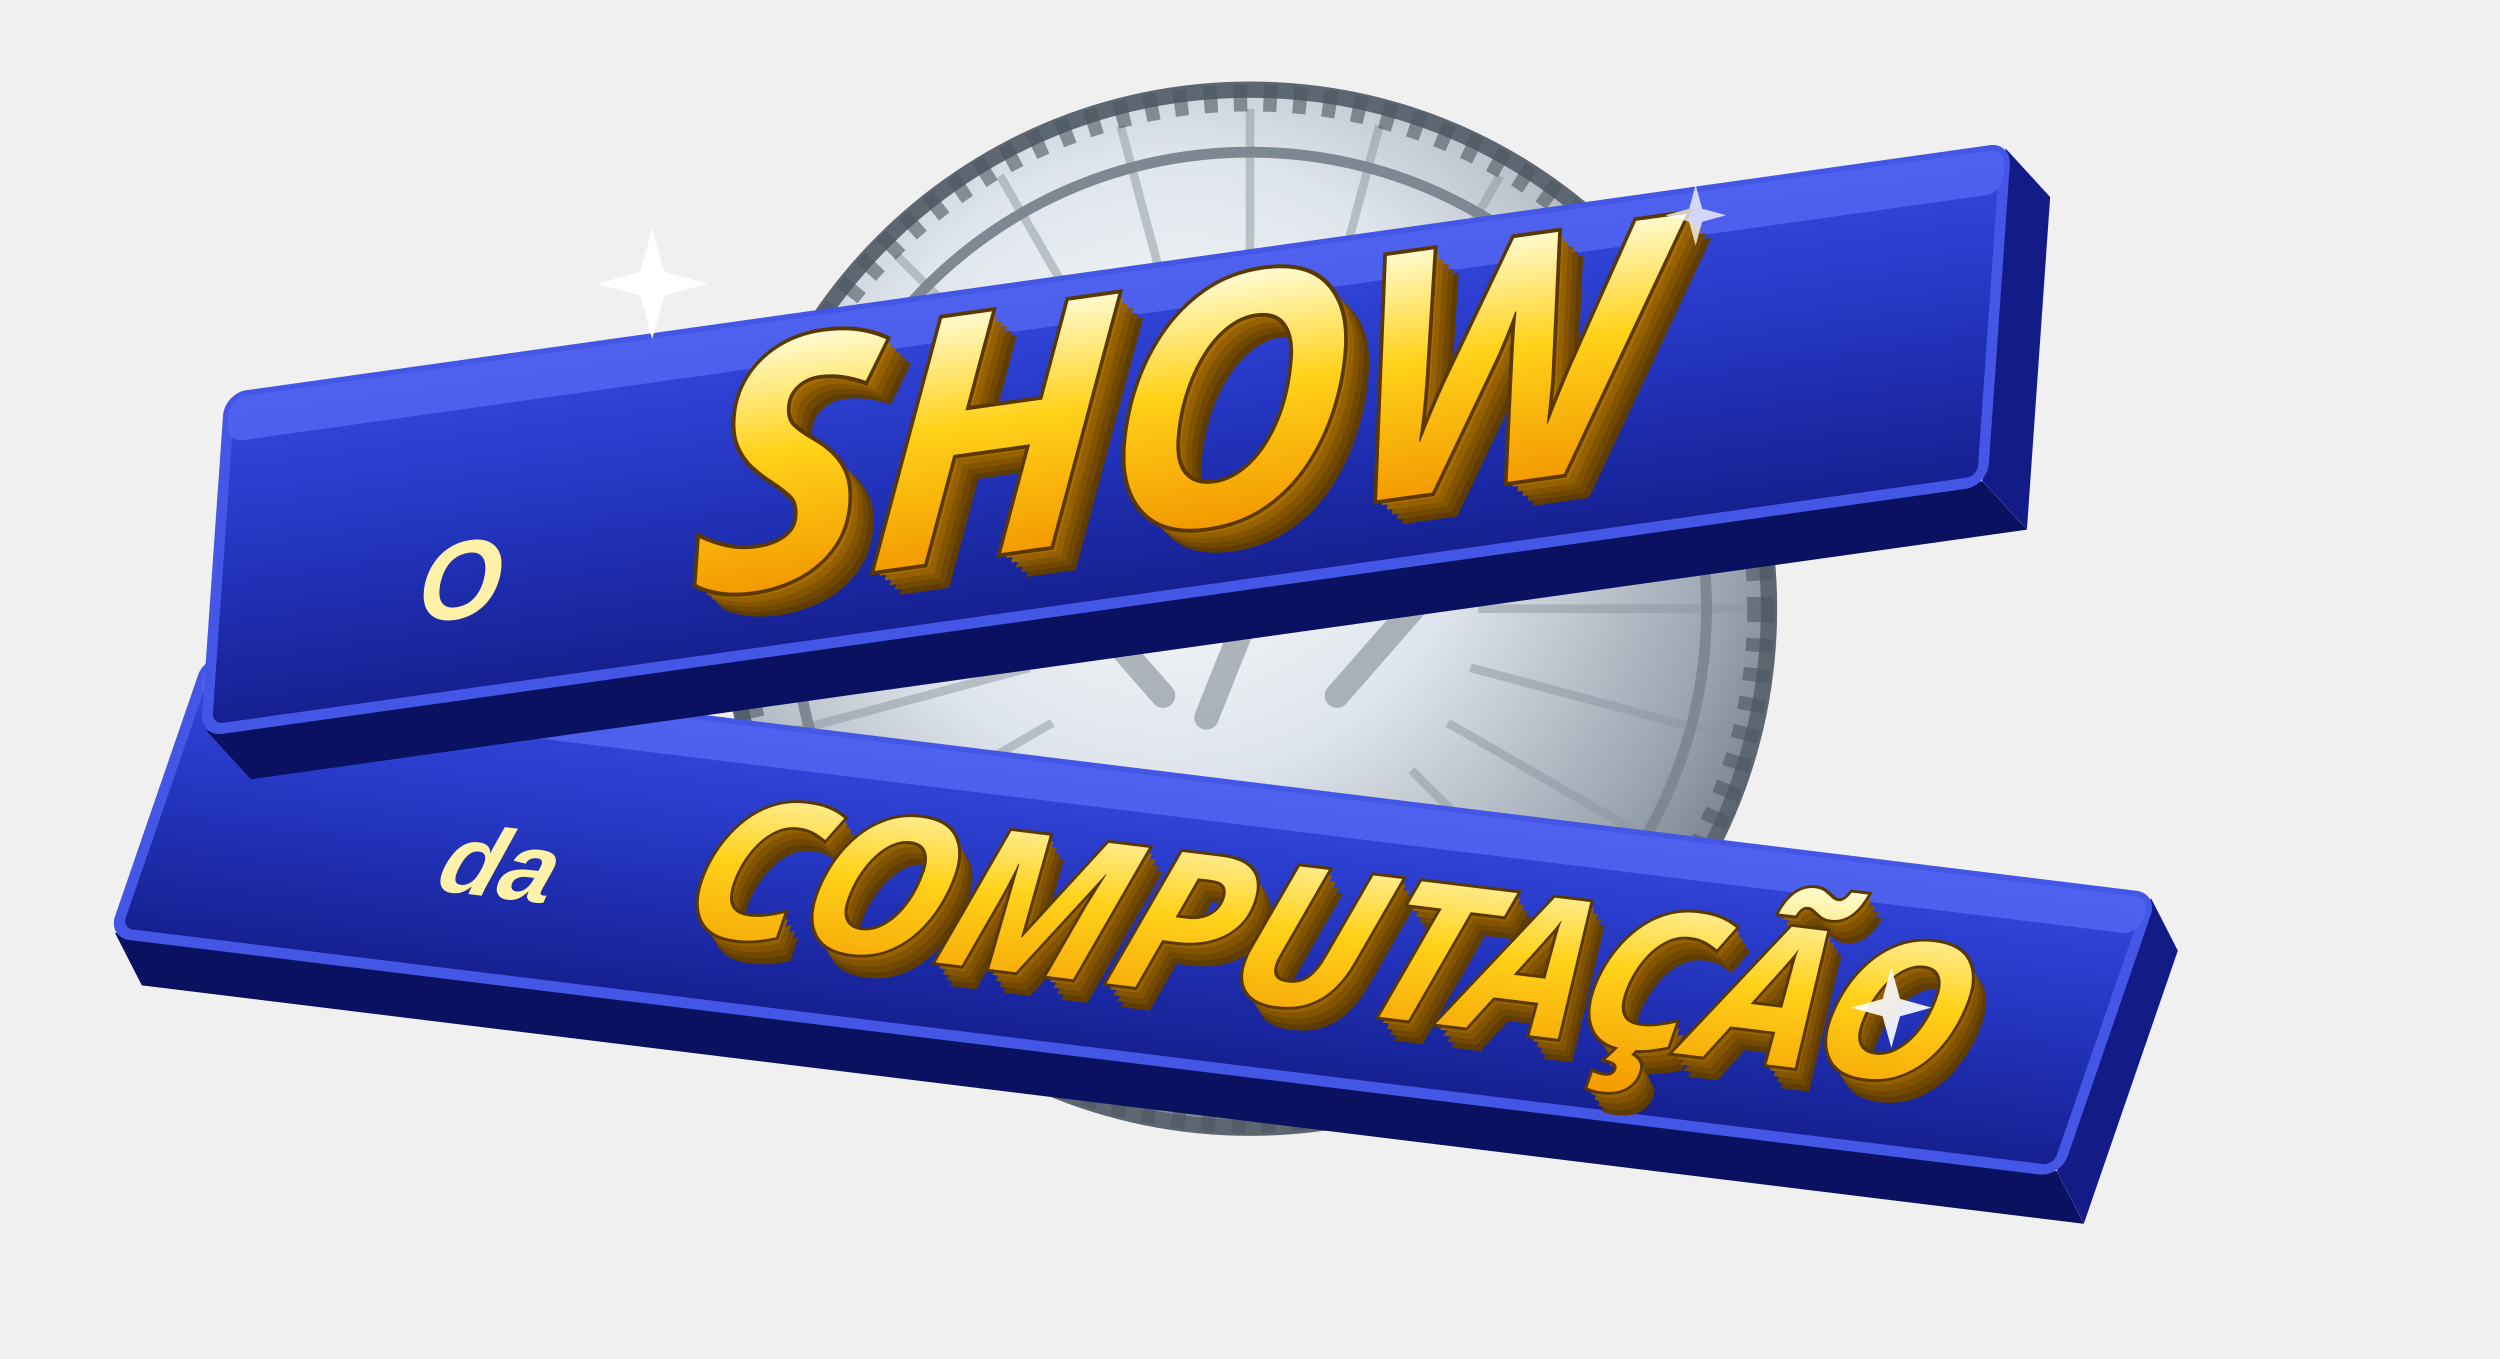
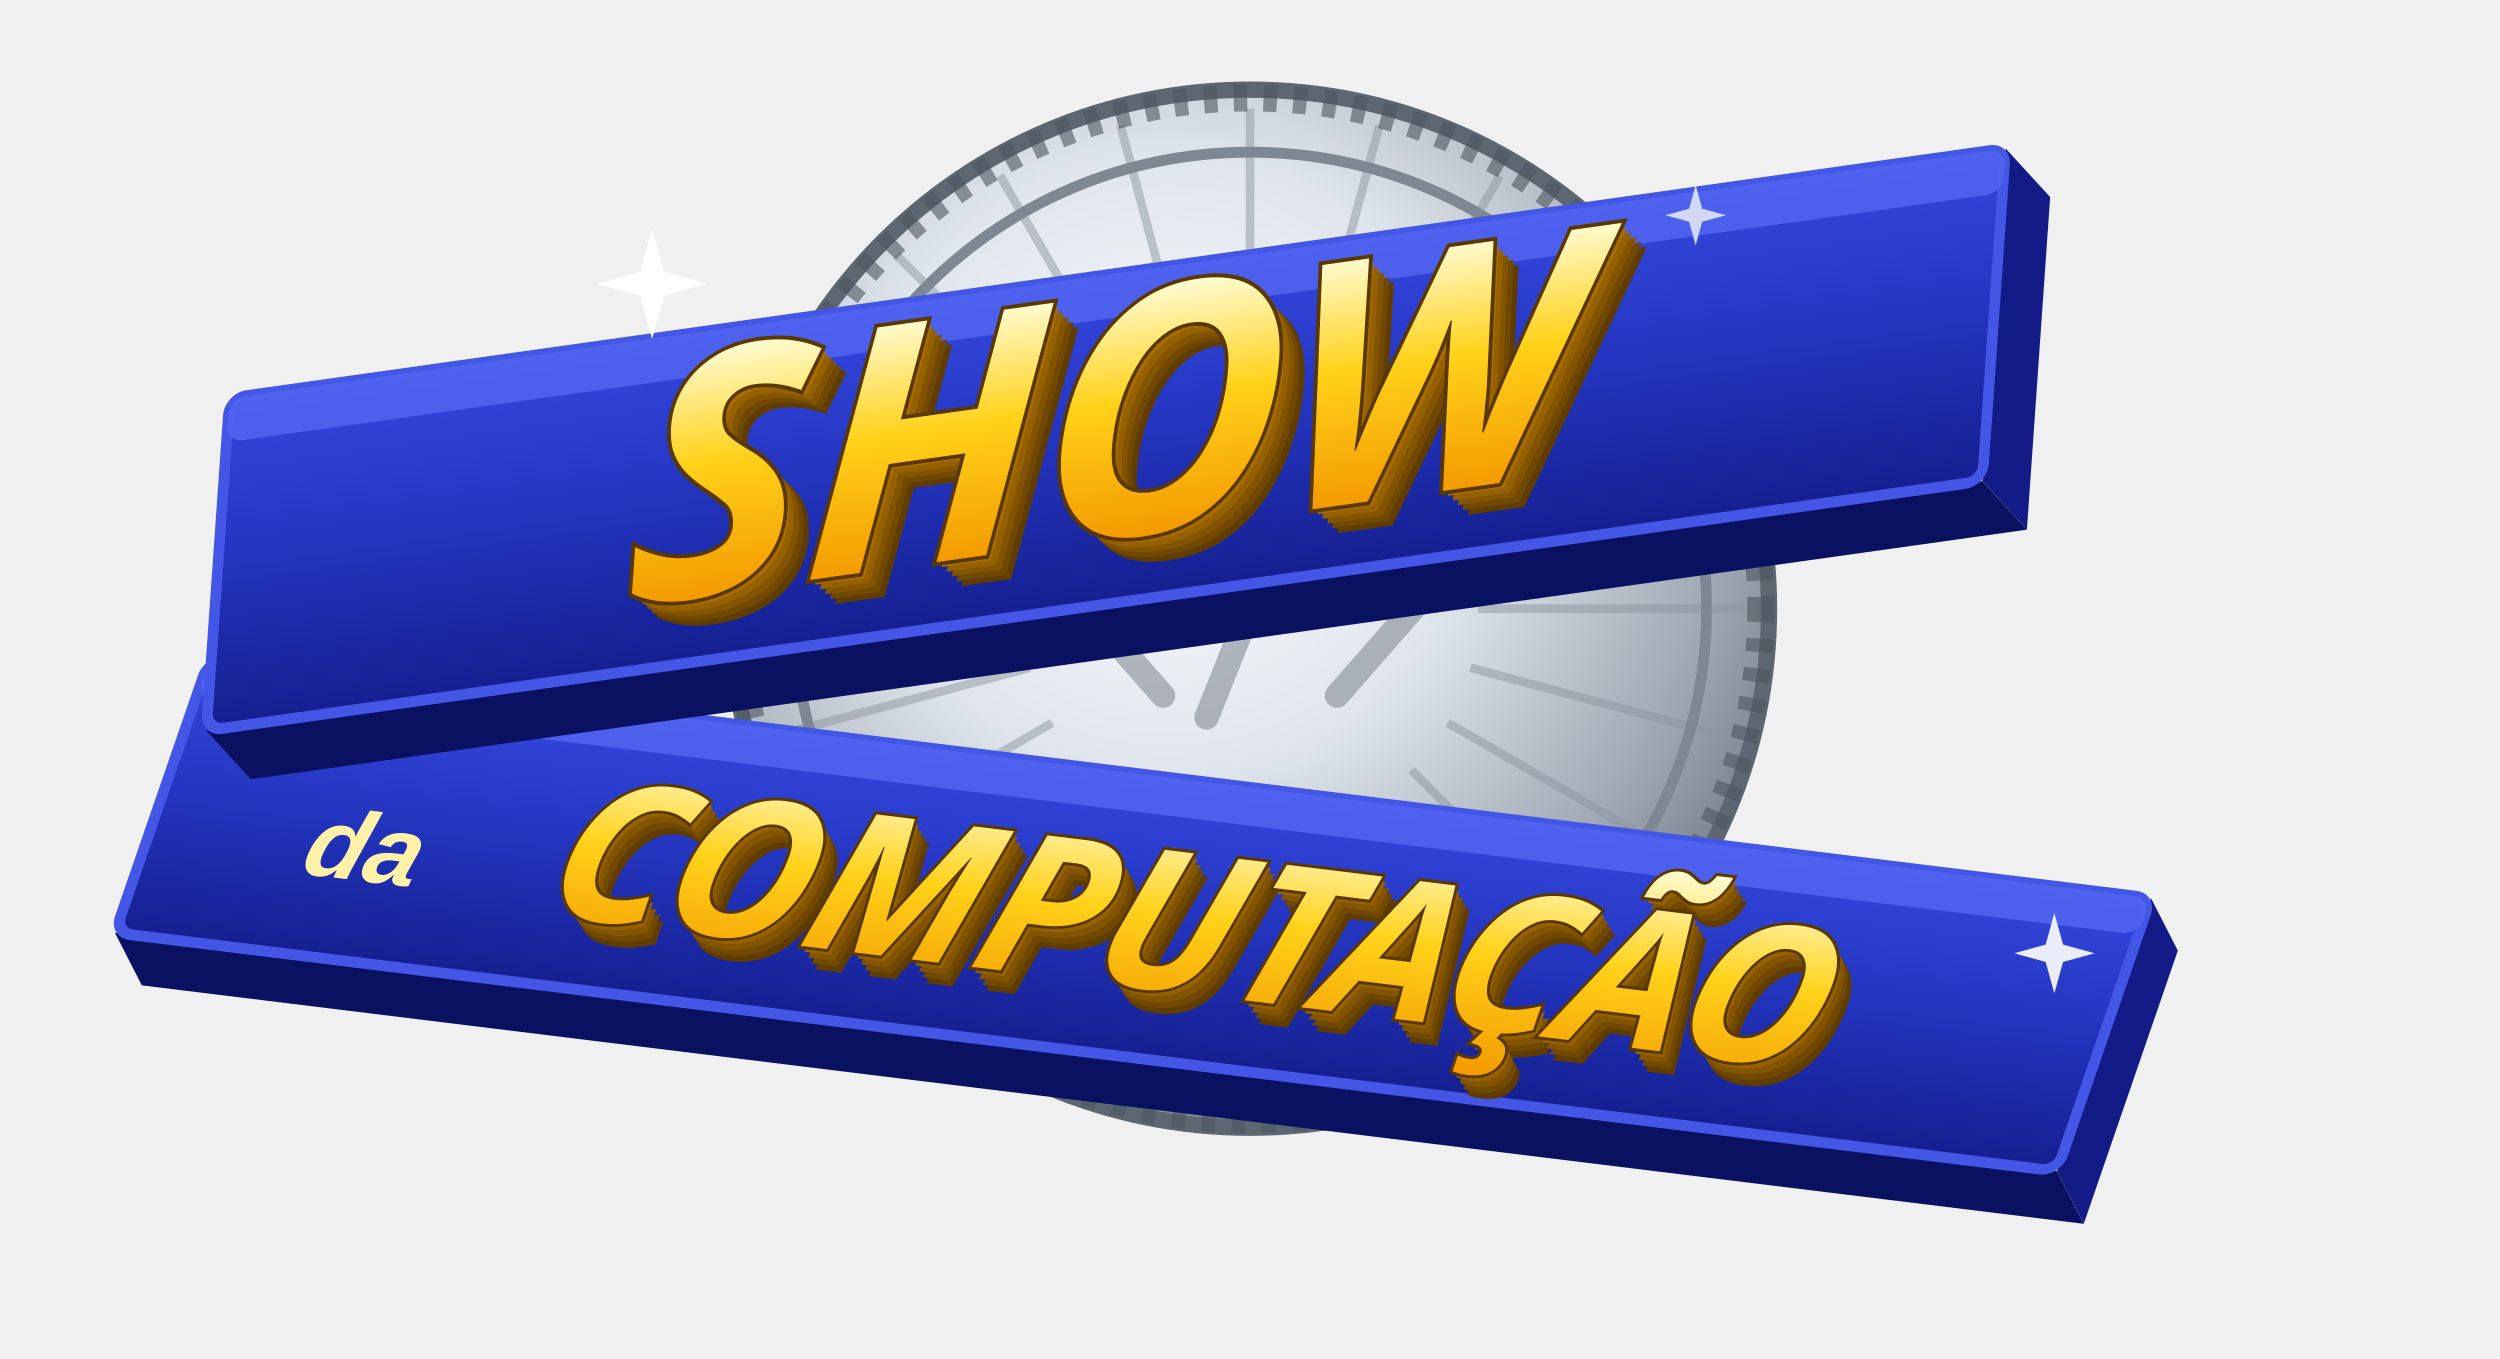
- <svg xmlns="http://www.w3.org/2000/svg" viewBox="0 0 460 250" role="img" aria-label="O Show da Computação">
+ <svg xmlns="http://www.w3.org/2000/svg" viewBox="0 0 460 250" role="img" aria-label="Show da Computação">
  <defs>
    <radialGradient id="coinS" cx="42%" cy="36%" r="72%">
      <stop offset="0" stop-color="#ffffff" />
      <stop offset="0.42" stop-color="#dfe5ec" />
      <stop offset="0.78" stop-color="#9aa4af" />
      <stop offset="1" stop-color="#616c77" />
    </radialGradient>
    <linearGradient id="yellowT" x1="0" y1="0" x2="0" y2="1">
      <stop offset="0" stop-color="#fffbd0" />
      <stop offset="0.45" stop-color="#ffd21a" />
      <stop offset="1" stop-color="#f39a00" />
    </linearGradient>
    <linearGradient id="blueFace" x1="0" y1="0" x2="0" y2="1">
      <stop offset="0" stop-color="#3448df" />
      <stop offset="0.5" stop-color="#2334bd" />
      <stop offset="1" stop-color="#151f8f" />
    </linearGradient>
    <clipPath id="coinClip">
      <circle cx="230" cy="112" r="94" />
    </clipPath>
  </defs>
  <circle cx="230" cy="112" r="97" fill="#5c6772" />
  <circle cx="230" cy="112" r="94" fill="url(#coinS)" />
  <g clip-path="url(#coinClip)">
    <line id="sp" x1="230" y1="20" x2="230" y2="70" stroke="#8b95a0" stroke-width="1.6" opacity="0.5" />
    <use href="#sp" transform="rotate(15 230 112)" />
    <use href="#sp" transform="rotate(30 230 112)" />
    <use href="#sp" transform="rotate(45 230 112)" />
    <use href="#sp" transform="rotate(60 230 112)" />
    <use href="#sp" transform="rotate(75 230 112)" />
    <use href="#sp" transform="rotate(90 230 112)" />
    <use href="#sp" transform="rotate(105 230 112)" />
    <use href="#sp" transform="rotate(120 230 112)" />
    <use href="#sp" transform="rotate(135 230 112)" />
    <use href="#sp" transform="rotate(150 230 112)" />
    <use href="#sp" transform="rotate(165 230 112)" />
    <use href="#sp" transform="rotate(180 230 112)" />
    <use href="#sp" transform="rotate(195 230 112)" />
    <use href="#sp" transform="rotate(210 230 112)" />
    <use href="#sp" transform="rotate(225 230 112)" />
    <use href="#sp" transform="rotate(240 230 112)" />
    <use href="#sp" transform="rotate(255 230 112)" />
    <use href="#sp" transform="rotate(270 230 112)" />
    <use href="#sp" transform="rotate(285 230 112)" />
    <use href="#sp" transform="rotate(300 230 112)" />
    <use href="#sp" transform="rotate(315 230 112)" />
    <use href="#sp" transform="rotate(330 230 112)" />
    <use href="#sp" transform="rotate(345 230 112)" />
  </g>
  <circle cx="230" cy="112" r="84" fill="none" stroke="#7d8892" stroke-width="2" />
  <circle cx="230" cy="112" r="94" fill="none" stroke="#4c565f" stroke-width="5" stroke-dasharray="2.5 3" opacity="0.6" />
  <g fill="none" stroke="#7a838d" stroke-width="4.5" stroke-linecap="round" stroke-linejoin="round" opacity="0.55">
    <path d="M214 96 L200 112 L214 128" />
    <path d="M246 96 L260 112 L246 128" />
    <path d="M222 132 L238 92" />
  </g>
  <g transform="rotate(7 230 160) skewX(-12)">
    <polygon points="426,145 434,154 434,206 426,197" fill="#131c86" />
    <polygon points="66,197 426,197 434,206 74,206" fill="#0a1160" />
    <rect x="66" y="145" width="360" height="52" rx="3" fill="url(#blueFace)" stroke="#4356e6" stroke-width="2" />
    <rect x="66" y="145" width="360" height="7" rx="3" fill="#5063f0" opacity="0.9" />
-     <text x="120" y="182" font-family="'Outfit','Segoe UI',Arial,sans-serif" font-size="18" font-weight="700" font-style="italic" fill="#fff2a8">da</text>
+     <text x="95" y="182" font-family="'Outfit','Segoe UI',Arial,sans-serif" font-size="18" font-weight="700" font-style="italic" fill="#fff2a8">da</text>
    <g font-family="'Arial Black','Archivo Black',Impact,sans-serif" font-weight="900" font-style="italic" text-anchor="middle" font-size="36">
-       <text x="287" y="188" fill="#5f3c00" textLength="278" lengthAdjust="spacingAndGlyphs">COMPUTAÇÃO</text>
-       <text x="286" y="187" fill="#714800" textLength="278" lengthAdjust="spacingAndGlyphs">COMPUTAÇÃO</text>
-       <text x="285" y="186" fill="#835400" textLength="278" lengthAdjust="spacingAndGlyphs">COMPUTAÇÃO</text>
-       <text x="284" y="185" fill="#956100" textLength="278" lengthAdjust="spacingAndGlyphs">COMPUTAÇÃO</text>
-       <text x="283.5" y="184.5" fill="#a76d00" textLength="278" lengthAdjust="spacingAndGlyphs">COMPUTAÇÃO</text>
-       <text x="283" y="184" fill="url(#yellowT)" stroke="#5a3800" stroke-width="1.1" paint-order="stroke" textLength="278" lengthAdjust="spacingAndGlyphs">COMPUTAÇÃO</text>
+       <text x="262" y="188" fill="#5f3c00" textLength="278" lengthAdjust="spacingAndGlyphs">COMPUTAÇÃO</text>
+       <text x="261" y="187" fill="#714800" textLength="278" lengthAdjust="spacingAndGlyphs">COMPUTAÇÃO</text>
+       <text x="260" y="186" fill="#835400" textLength="278" lengthAdjust="spacingAndGlyphs">COMPUTAÇÃO</text>
+       <text x="259" y="185" fill="#956100" textLength="278" lengthAdjust="spacingAndGlyphs">COMPUTAÇÃO</text>
+       <text x="258.5" y="184.5" fill="#a76d00" textLength="278" lengthAdjust="spacingAndGlyphs">COMPUTAÇÃO</text>
+       <text x="258" y="184" fill="url(#yellowT)" stroke="#5a3800" stroke-width="1.1" paint-order="stroke" textLength="278" lengthAdjust="spacingAndGlyphs">COMPUTAÇÃO</text>
    </g>
  </g>
  <g transform="rotate(-8 210 84) skewX(-12)">
    <polygon points="386,50 395,60 395,120 386,110" fill="#131c86" />
    <polygon points="56,110 386,110 395,120 65,120" fill="#0a1160" />
    <rect x="56" y="50" width="330" height="60" rx="3" fill="url(#blueFace)" stroke="#4356e6" stroke-width="2" />
    <rect x="56" y="50" width="330" height="8" rx="3" fill="#5063f0" opacity="0.9" />
-     <text x="94" y="96" font-family="'Outfit','Segoe UI',Arial,sans-serif" font-size="20" font-weight="800" font-style="italic" fill="#fff2a8">O</text>
    <g font-family="'Arial Black','Archivo Black',Impact,sans-serif" font-weight="900" font-style="italic" text-anchor="middle" font-size="62">
-       <text x="238" y="103" fill="#5f3c00">SHOW</text>
-       <text x="237" y="102" fill="#714800">SHOW</text>
-       <text x="236" y="101" fill="#835400">SHOW</text>
-       <text x="235" y="100" fill="#956100">SHOW</text>
-       <text x="234" y="99" fill="#a76d00">SHOW</text>
-       <text x="233" y="98" fill="url(#yellowT)" stroke="#5a3800" stroke-width="1.4" paint-order="stroke">SHOW</text>
+       <text x="226" y="103" fill="#5f3c00">SHOW</text>
+       <text x="225" y="102" fill="#714800">SHOW</text>
+       <text x="224" y="101" fill="#835400">SHOW</text>
+       <text x="223" y="100" fill="#956100">SHOW</text>
+       <text x="222" y="99" fill="#a76d00">SHOW</text>
+       <text x="221" y="98" fill="url(#yellowT)" stroke="#5a3800" stroke-width="1.4" paint-order="stroke">SHOW</text>
    </g>
  </g>
  <path d="M120 42 l2.2 8 8 2.2 -8 2.2 -2.2 8 -2.2 -8 -8 -2.2 8 -2.2z" fill="#ffffff" />
-   <path d="M348 178 l1.6 5.8 5.8 1.6 -5.8 1.6 -1.6 5.8 -1.6 -5.8 -5.8 -1.6 5.8 -1.6z" fill="#ffffff" opacity="0.9" />
+   <path d="M378 168 l1.6 5.8 5.8 1.6 -5.8 1.6 -1.6 5.8 -1.6 -5.8 -5.8 -1.6 5.8 -1.6z" fill="#ffffff" opacity="0.9" />
  <path d="M312 34 l1.2 4.4 4.4 1.2 -4.4 1.2 -1.2 4.4 -1.2 -4.4 -4.4 -1.2 4.4 -1.2z" fill="#ffffff" opacity="0.75" />
</svg>
